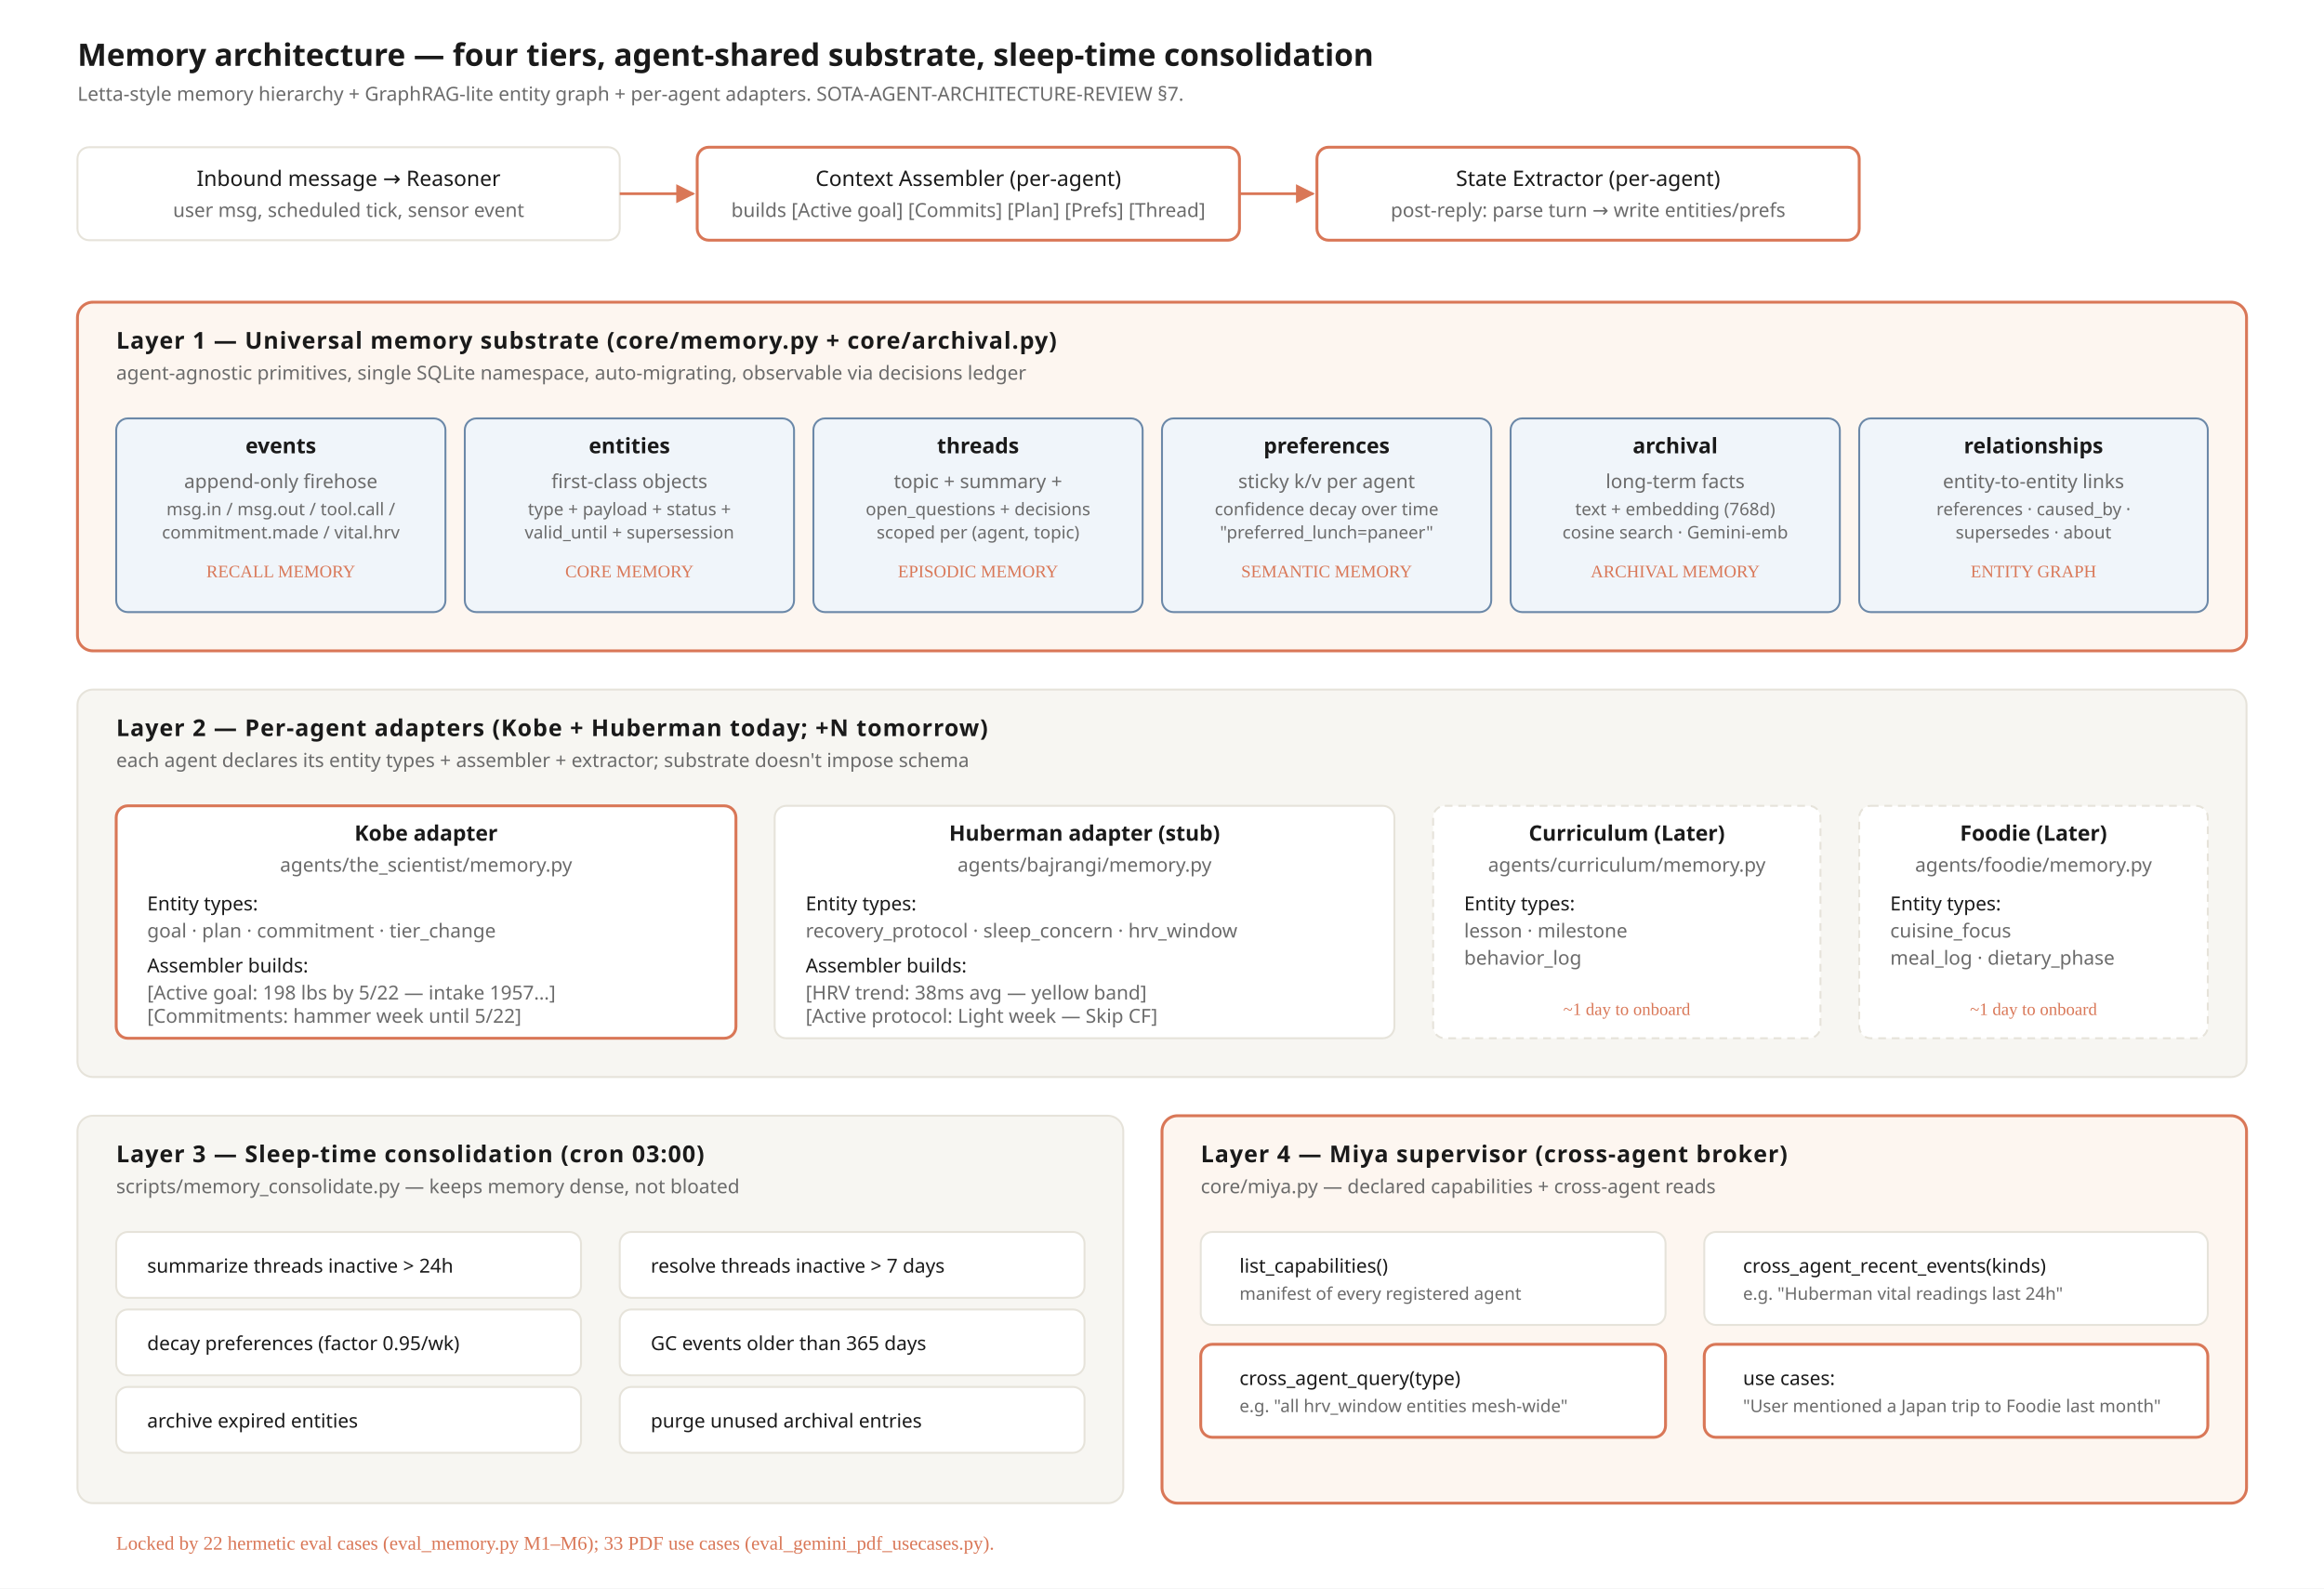
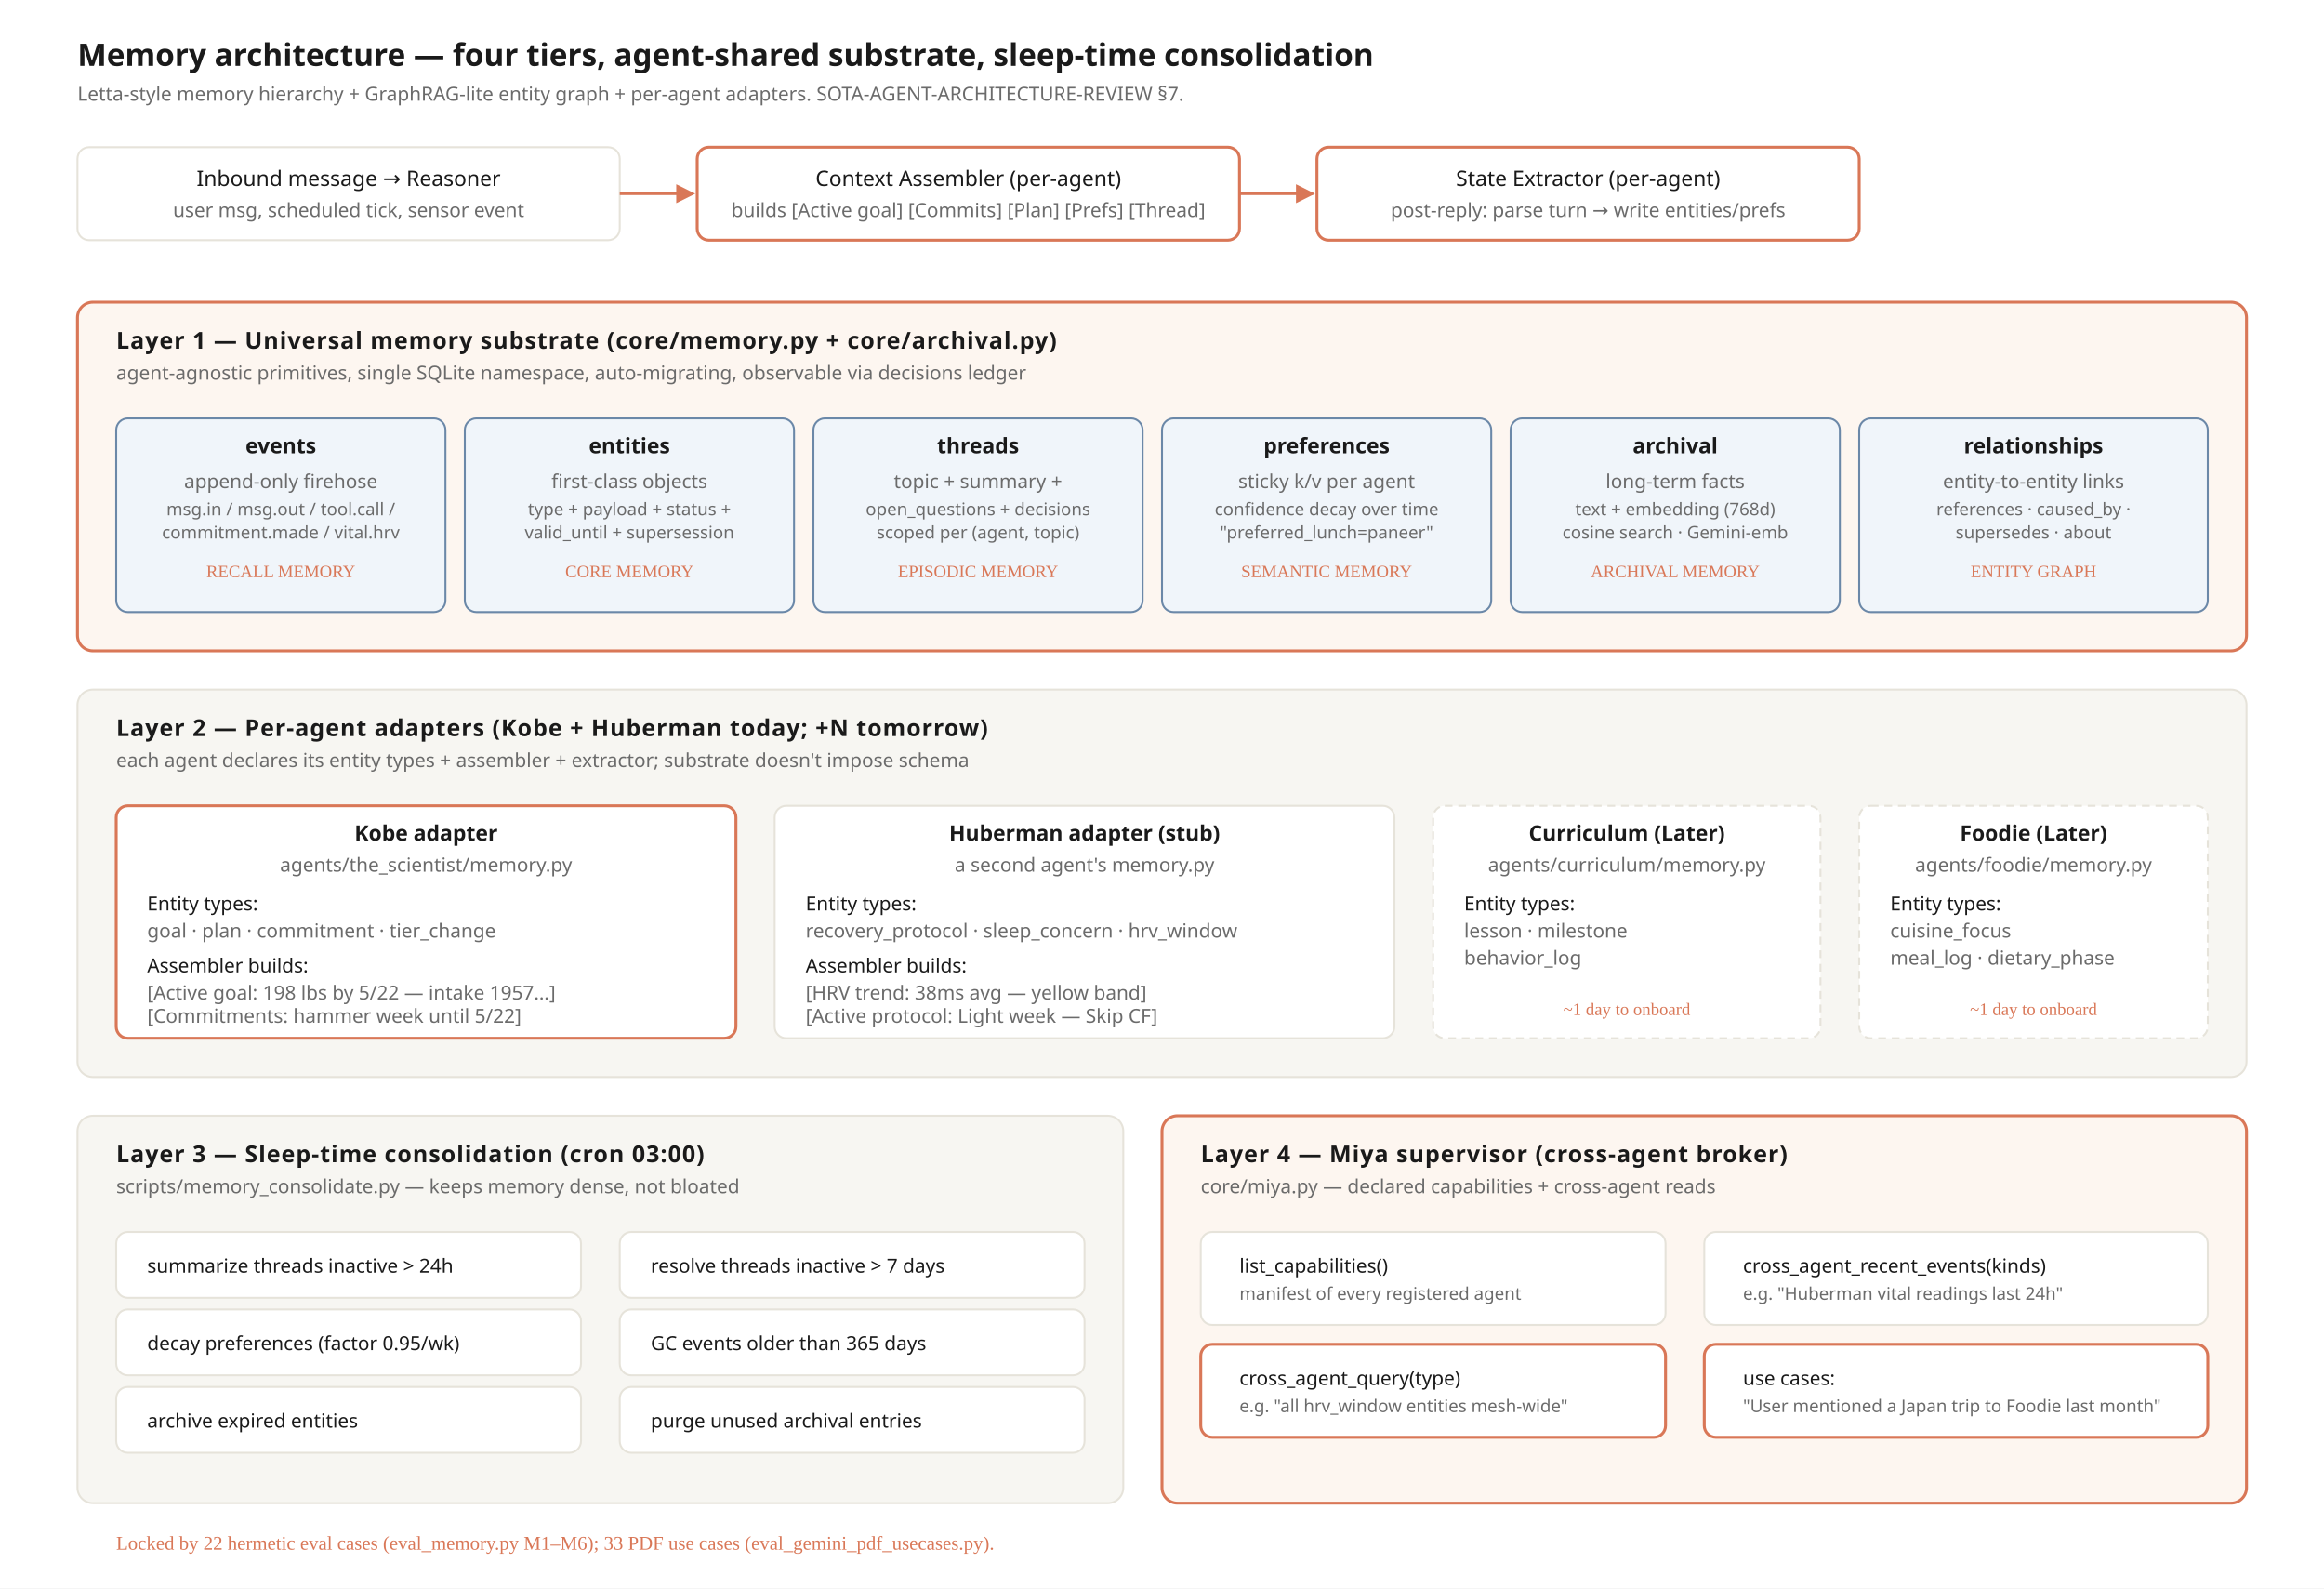
<svg xmlns="http://www.w3.org/2000/svg" viewBox="0 0 1200 820" role="img" aria-labelledby="t4 d4">
  <style>
    .bg { fill: #ffffff; }
    .panel { fill: #f7f6f2; stroke: #e6e3da; stroke-width: 1; }
    .panel-accent { fill: #fdf6f0; stroke: #d97757; stroke-width: 1.5; }
    .accent { fill: #d97757; }
    .ink { fill: #1a1a1a; font-family: ui-sans-serif, system-ui, sans-serif; }
    .muted { fill: #6b6b6b; font-family: ui-sans-serif, system-ui, sans-serif; }
    .title { font-weight: 600; font-size: 14px; }
    .h1 { font-weight: 600; font-size: 16px; }
    .h2 { font-weight: 600; font-size: 12px; letter-spacing: 0.04em; text-transform: uppercase; }
    .lbl { font-size: 11px; }
    .small { font-size: 10px; }
    .tiny { font-size: 9px; }
    .box { fill: #ffffff; stroke: #e6e3da; stroke-width: 1; }
    .box-accent { fill: #ffffff; stroke: #d97757; stroke-width: 1.5; }
    .box-blue { fill: #f0f5fa; stroke: #6b88a8; stroke-width: 1; }
    .box-green { fill: #f1f6f0; stroke: #7a9270; stroke-width: 1; }
    .arrow { stroke: #b8b3a6; stroke-width: 1.2; fill: none; }
    .arrow-accent { stroke: #d97757; stroke-width: 1.4; fill: none; }
    .arrow-blue { stroke: #6b88a8; stroke-width: 1.2; fill: none; }
    .dashed { stroke-dasharray: 4 3; }
  </style>
  <defs>
    <marker id="arr4" viewBox="0 0 10 10" refX="9" refY="5" markerWidth="7" markerHeight="7" orient="auto-start-reverse">
      <path d="M0,0 L10,5 L0,10 z" fill="#b8b3a6" />
    </marker>
    <marker id="arra4" viewBox="0 0 10 10" refX="9" refY="5" markerWidth="7" markerHeight="7" orient="auto-start-reverse">
      <path d="M0,0 L10,5 L0,10 z" fill="#d97757" />
    </marker>
    <marker id="arrb4" viewBox="0 0 10 10" refX="9" refY="5" markerWidth="7" markerHeight="7" orient="auto-start-reverse">
      <path d="M0,0 L10,5 L0,10 z" fill="#6b88a8" />
    </marker>
  </defs>
  <rect class="bg" width="1200" height="820" />
  <text class="ink h1" x="40" y="34">Memory architecture — four tiers, agent-shared substrate, sleep-time consolidation</text>
  <text class="muted small" x="40" y="52">Letta-style memory hierarchy + GraphRAG-lite entity graph + per-agent adapters. SOTA-AGENT-ARCHITECTURE-REVIEW §7.</text>
  <rect class="box" x="40" y="76" width="280" height="48" rx="6" />
  <text class="ink lbl" x="180" y="96" text-anchor="middle">Inbound message → Reasoner</text>
  <text class="muted small" x="180" y="112" text-anchor="middle">user msg, scheduled tick, sensor event</text>
  <rect class="box-accent" x="360" y="76" width="280" height="48" rx="6" />
  <text class="ink lbl" x="500" y="96" text-anchor="middle">Context Assembler (per-agent)</text>
  <text class="muted small" x="500" y="112" text-anchor="middle">builds [Active goal] [Commits] [Plan] [Prefs] [Thread]</text>
  <rect class="box-accent" x="680" y="76" width="280" height="48" rx="6" />
  <text class="ink lbl" x="820" y="96" text-anchor="middle">State Extractor (per-agent)</text>
  <text class="muted small" x="820" y="112" text-anchor="middle">post-reply: parse turn → write entities/prefs</text>
  <path class="arrow-accent" d="M 320 100 L 358 100" marker-end="url(#arra4)" />
  <path class="arrow-accent" d="M 640 100 L 678 100" marker-end="url(#arra4)" />
  <rect class="panel-accent" x="40" y="156" width="1120" height="180" rx="8" />
  <text class="ink h2" x="60" y="180">Layer 1 — Universal memory substrate (core/memory.py + core/archival.py)</text>
  <text class="muted small" x="60" y="196">agent-agnostic primitives, single SQLite namespace, auto-migrating, observable via decisions ledger</text>
  <rect class="box-blue" x="60" y="216" width="170" height="100" rx="6" />
  <text class="ink lbl" x="145" y="234" text-anchor="middle" font-weight="600">events</text>
  <text class="muted small" x="145" y="252" text-anchor="middle">append-only firehose</text>
  <text class="muted tiny" x="145" y="266" text-anchor="middle">msg.in / msg.out / tool.call /</text>
  <text class="muted tiny" x="145" y="278" text-anchor="middle">commitment.made / vital.hrv</text>
  <text class="accent tiny" x="145" y="298" text-anchor="middle">RECALL MEMORY</text>
  <rect class="box-blue" x="240" y="216" width="170" height="100" rx="6" />
  <text class="ink lbl" x="325" y="234" text-anchor="middle" font-weight="600">entities</text>
  <text class="muted small" x="325" y="252" text-anchor="middle">first-class objects</text>
  <text class="muted tiny" x="325" y="266" text-anchor="middle">type + payload + status +</text>
  <text class="muted tiny" x="325" y="278" text-anchor="middle">valid_until + supersession</text>
  <text class="accent tiny" x="325" y="298" text-anchor="middle">CORE MEMORY</text>
  <rect class="box-blue" x="420" y="216" width="170" height="100" rx="6" />
  <text class="ink lbl" x="505" y="234" text-anchor="middle" font-weight="600">threads</text>
  <text class="muted small" x="505" y="252" text-anchor="middle">topic + summary +</text>
  <text class="muted tiny" x="505" y="266" text-anchor="middle">open_questions + decisions</text>
  <text class="muted tiny" x="505" y="278" text-anchor="middle">scoped per (agent, topic)</text>
  <text class="accent tiny" x="505" y="298" text-anchor="middle">EPISODIC MEMORY</text>
  <rect class="box-blue" x="600" y="216" width="170" height="100" rx="6" />
  <text class="ink lbl" x="685" y="234" text-anchor="middle" font-weight="600">preferences</text>
  <text class="muted small" x="685" y="252" text-anchor="middle">sticky k/v per agent</text>
  <text class="muted tiny" x="685" y="266" text-anchor="middle">confidence decay over time</text>
  <text class="muted tiny" x="685" y="278" text-anchor="middle">"preferred_lunch=paneer"</text>
  <text class="accent tiny" x="685" y="298" text-anchor="middle">SEMANTIC MEMORY</text>
  <rect class="box-blue" x="780" y="216" width="170" height="100" rx="6" />
  <text class="ink lbl" x="865" y="234" text-anchor="middle" font-weight="600">archival</text>
  <text class="muted small" x="865" y="252" text-anchor="middle">long-term facts</text>
  <text class="muted tiny" x="865" y="266" text-anchor="middle">text + embedding (768d)</text>
  <text class="muted tiny" x="865" y="278" text-anchor="middle">cosine search · Gemini-emb</text>
  <text class="accent tiny" x="865" y="298" text-anchor="middle">ARCHIVAL MEMORY</text>
  <rect class="box-blue" x="960" y="216" width="180" height="100" rx="6" />
  <text class="ink lbl" x="1050" y="234" text-anchor="middle" font-weight="600">relationships</text>
  <text class="muted small" x="1050" y="252" text-anchor="middle">entity-to-entity links</text>
  <text class="muted tiny" x="1050" y="266" text-anchor="middle">references · caused_by ·</text>
  <text class="muted tiny" x="1050" y="278" text-anchor="middle">supersedes · about</text>
  <text class="accent tiny" x="1050" y="298" text-anchor="middle">ENTITY GRAPH</text>
  <rect class="panel" x="40" y="356" width="1120" height="200" rx="8" />
  <text class="ink h2" x="60" y="380">Layer 2 — Per-agent adapters (Kobe + Huberman today; +N tomorrow)</text>
  <text class="muted small" x="60" y="396">each agent declares its entity types + assembler + extractor; substrate doesn't impose schema</text>
  <rect class="box-accent" x="60" y="416" width="320" height="120" rx="6" />
  <text class="ink lbl" x="220" y="434" text-anchor="middle" font-weight="600">Kobe adapter</text>
  <text class="muted small" x="220" y="450" text-anchor="middle">agents/the_scientist/memory.py</text>
  <text class="ink small" x="76" y="470">Entity types:</text>
  <text class="muted small" x="76" y="484">  goal · plan · commitment · tier_change</text>
  <text class="ink small" x="76" y="502">Assembler builds:</text>
  <text class="muted small" x="76" y="516">  [Active goal: 198 lbs by 5/22 — intake 1957…]</text>
  <text class="muted small" x="76" y="528">  [Commitments: hammer week until 5/22]</text>
  <rect class="box" x="400" y="416" width="320" height="120" rx="6" />
  <text class="ink lbl" x="560" y="434" text-anchor="middle" font-weight="600">Huberman adapter (stub)</text>
-   <text class="muted small" x="560" y="450" text-anchor="middle">agents/bajrangi/memory.py</text>
+   <text class="muted small" x="560" y="450" text-anchor="middle">a second agent's memory.py</text>
  <text class="ink small" x="416" y="470">Entity types:</text>
  <text class="muted small" x="416" y="484">  recovery_protocol · sleep_concern · hrv_window</text>
  <text class="ink small" x="416" y="502">Assembler builds:</text>
  <text class="muted small" x="416" y="516">  [HRV trend: 38ms avg — yellow band]</text>
  <text class="muted small" x="416" y="528">  [Active protocol: Light week — Skip CF]</text>
  <rect class="box dashed" x="740" y="416" width="200" height="120" rx="6" stroke-dasharray="4 3" />
  <text class="ink lbl" x="840" y="434" text-anchor="middle" font-weight="600">Curriculum (Later)</text>
  <text class="muted small" x="840" y="450" text-anchor="middle">agents/curriculum/memory.py</text>
  <text class="ink small" x="756" y="470">Entity types:</text>
  <text class="muted small" x="756" y="484">  lesson · milestone</text>
  <text class="muted small" x="756" y="498">  behavior_log</text>
  <text class="accent tiny" x="840" y="524" text-anchor="middle">~1 day to onboard</text>
  <rect class="box dashed" x="960" y="416" width="180" height="120" rx="6" stroke-dasharray="4 3" />
  <text class="ink lbl" x="1050" y="434" text-anchor="middle" font-weight="600">Foodie (Later)</text>
  <text class="muted small" x="1050" y="450" text-anchor="middle">agents/foodie/memory.py</text>
  <text class="ink small" x="976" y="470">Entity types:</text>
  <text class="muted small" x="976" y="484">  cuisine_focus</text>
  <text class="muted small" x="976" y="498">  meal_log · dietary_phase</text>
  <text class="accent tiny" x="1050" y="524" text-anchor="middle">~1 day to onboard</text>
  <rect class="panel" x="40" y="576" width="540" height="200" rx="8" />
  <text class="ink h2" x="60" y="600">Layer 3 — Sleep-time consolidation (cron 03:00)</text>
  <text class="muted small" x="60" y="616">scripts/memory_consolidate.py — keeps memory dense, not bloated</text>
  <rect class="box" x="60" y="636" width="240" height="34" rx="6" />
  <text class="ink small" x="76" y="657">summarize threads inactive &gt; 24h</text>
  <rect class="box" x="60" y="676" width="240" height="34" rx="6" />
  <text class="ink small" x="76" y="697">decay preferences (factor 0.95/wk)</text>
  <rect class="box" x="60" y="716" width="240" height="34" rx="6" />
  <text class="ink small" x="76" y="737">archive expired entities</text>
  <rect class="box" x="320" y="636" width="240" height="34" rx="6" />
  <text class="ink small" x="336" y="657">resolve threads inactive &gt; 7 days</text>
  <rect class="box" x="320" y="676" width="240" height="34" rx="6" />
  <text class="ink small" x="336" y="697">GC events older than 365 days</text>
  <rect class="box" x="320" y="716" width="240" height="34" rx="6" />
  <text class="ink small" x="336" y="737">purge unused archival entries</text>
  <rect class="panel-accent" x="600" y="576" width="560" height="200" rx="8" />
  <text class="ink h2" x="620" y="600">Layer 4 — Miya supervisor (cross-agent broker)</text>
  <text class="muted small" x="620" y="616">core/miya.py — declared capabilities + cross-agent reads</text>
  <rect class="box" x="620" y="636" width="240" height="48" rx="6" />
  <text class="ink small" x="640" y="657">list_capabilities()</text>
  <text class="muted tiny" x="640" y="671">manifest of every registered agent</text>
  <rect class="box-accent" x="620" y="694" width="240" height="48" rx="6" />
  <text class="ink small" x="640" y="715">cross_agent_query(type)</text>
  <text class="muted tiny" x="640" y="729">e.g. "all hrv_window entities mesh-wide"</text>
  <rect class="box" x="880" y="636" width="260" height="48" rx="6" />
  <text class="ink small" x="900" y="657">cross_agent_recent_events(kinds)</text>
  <text class="muted tiny" x="900" y="671">e.g. "Huberman vital readings last 24h"</text>
  <rect class="box-accent" x="880" y="694" width="260" height="48" rx="6" />
  <text class="ink small" x="900" y="715">use cases:</text>
  <text class="muted tiny" x="900" y="729">"User mentioned a Japan trip to Foodie last month"</text>
  <text class="accent small" x="60" y="800">Locked by 22 hermetic eval cases (eval_memory.py M1–M6); 33 PDF use cases (eval_gemini_pdf_usecases.py).</text>
</svg>
